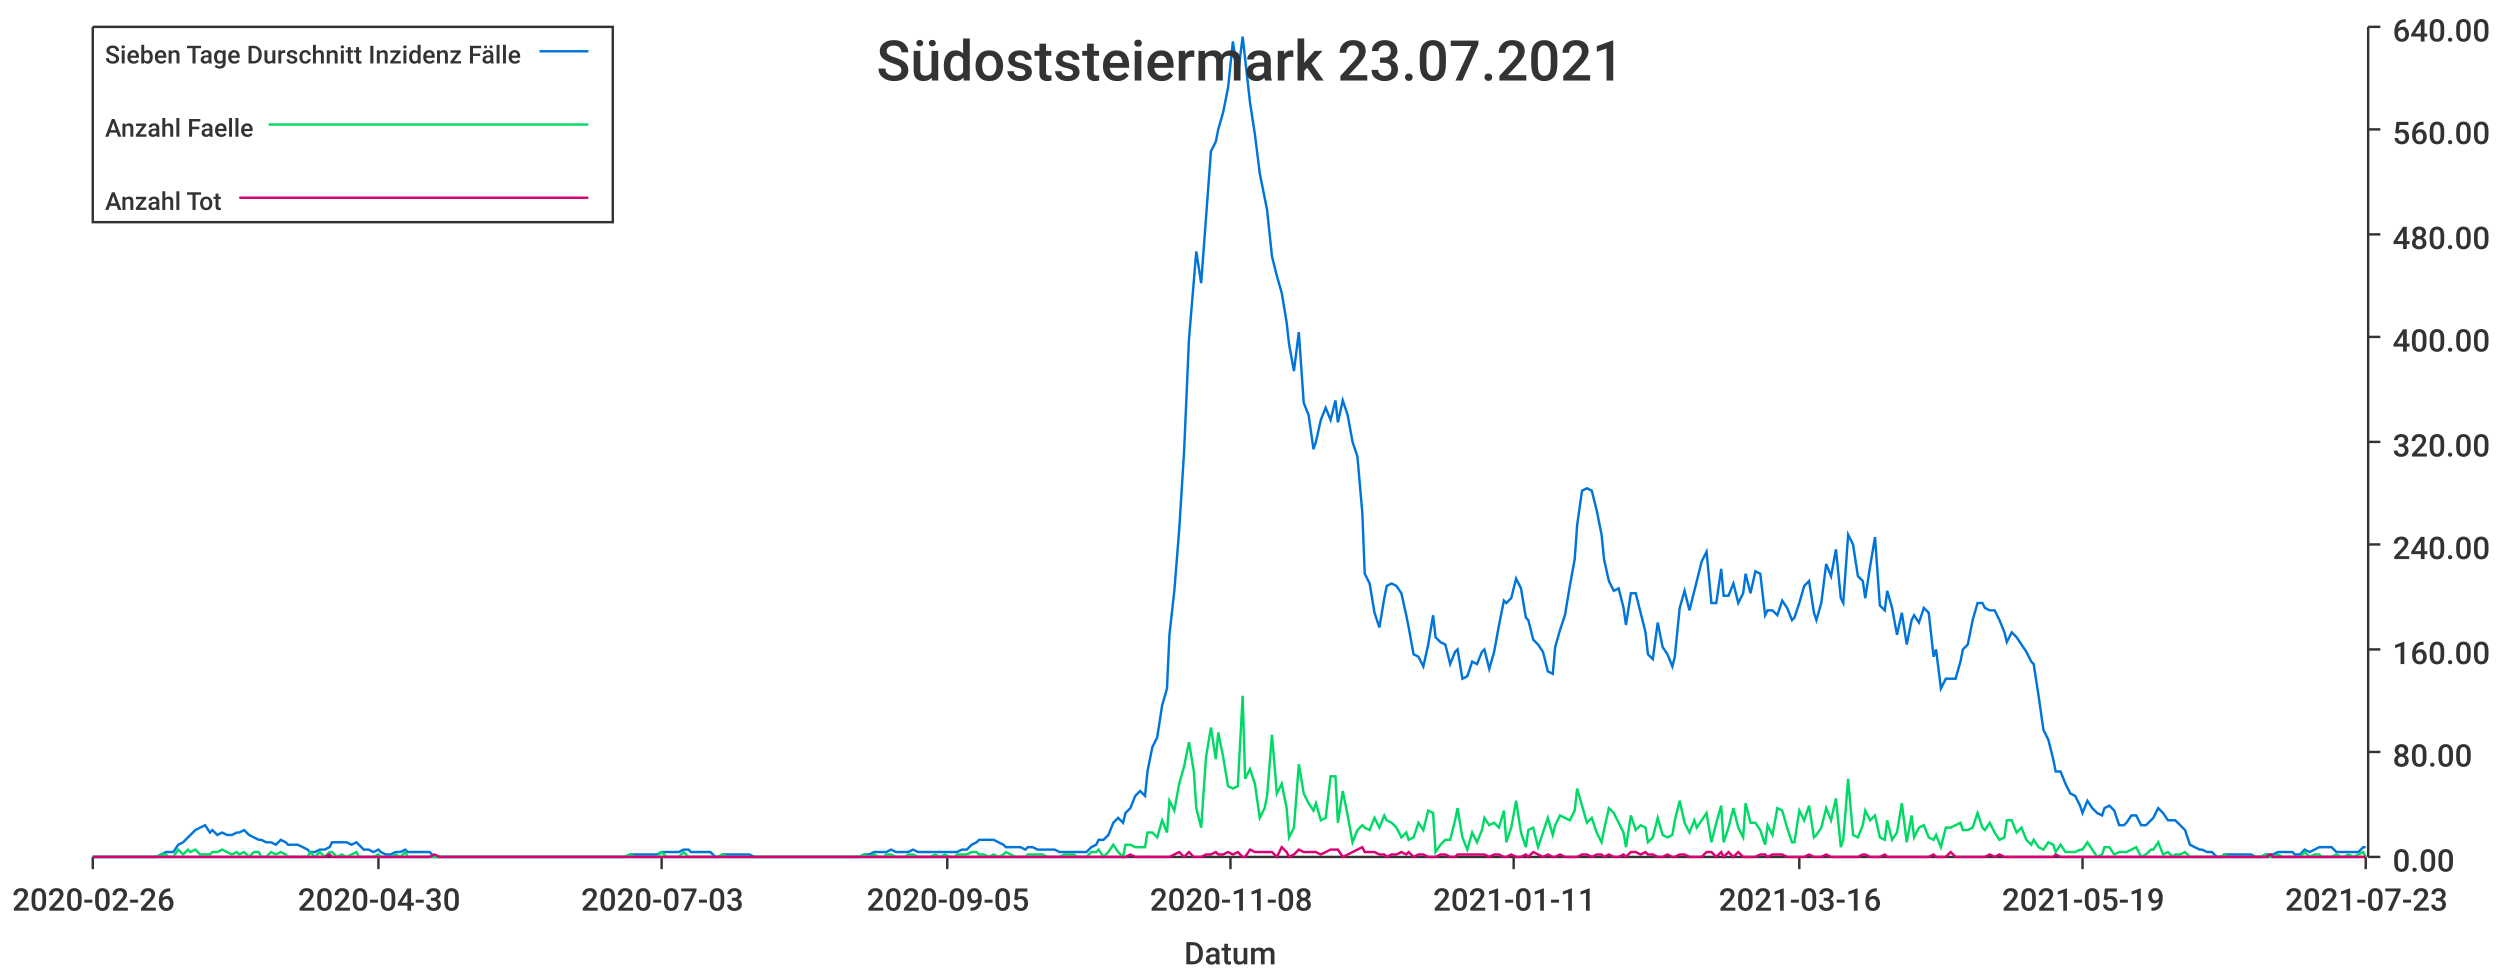
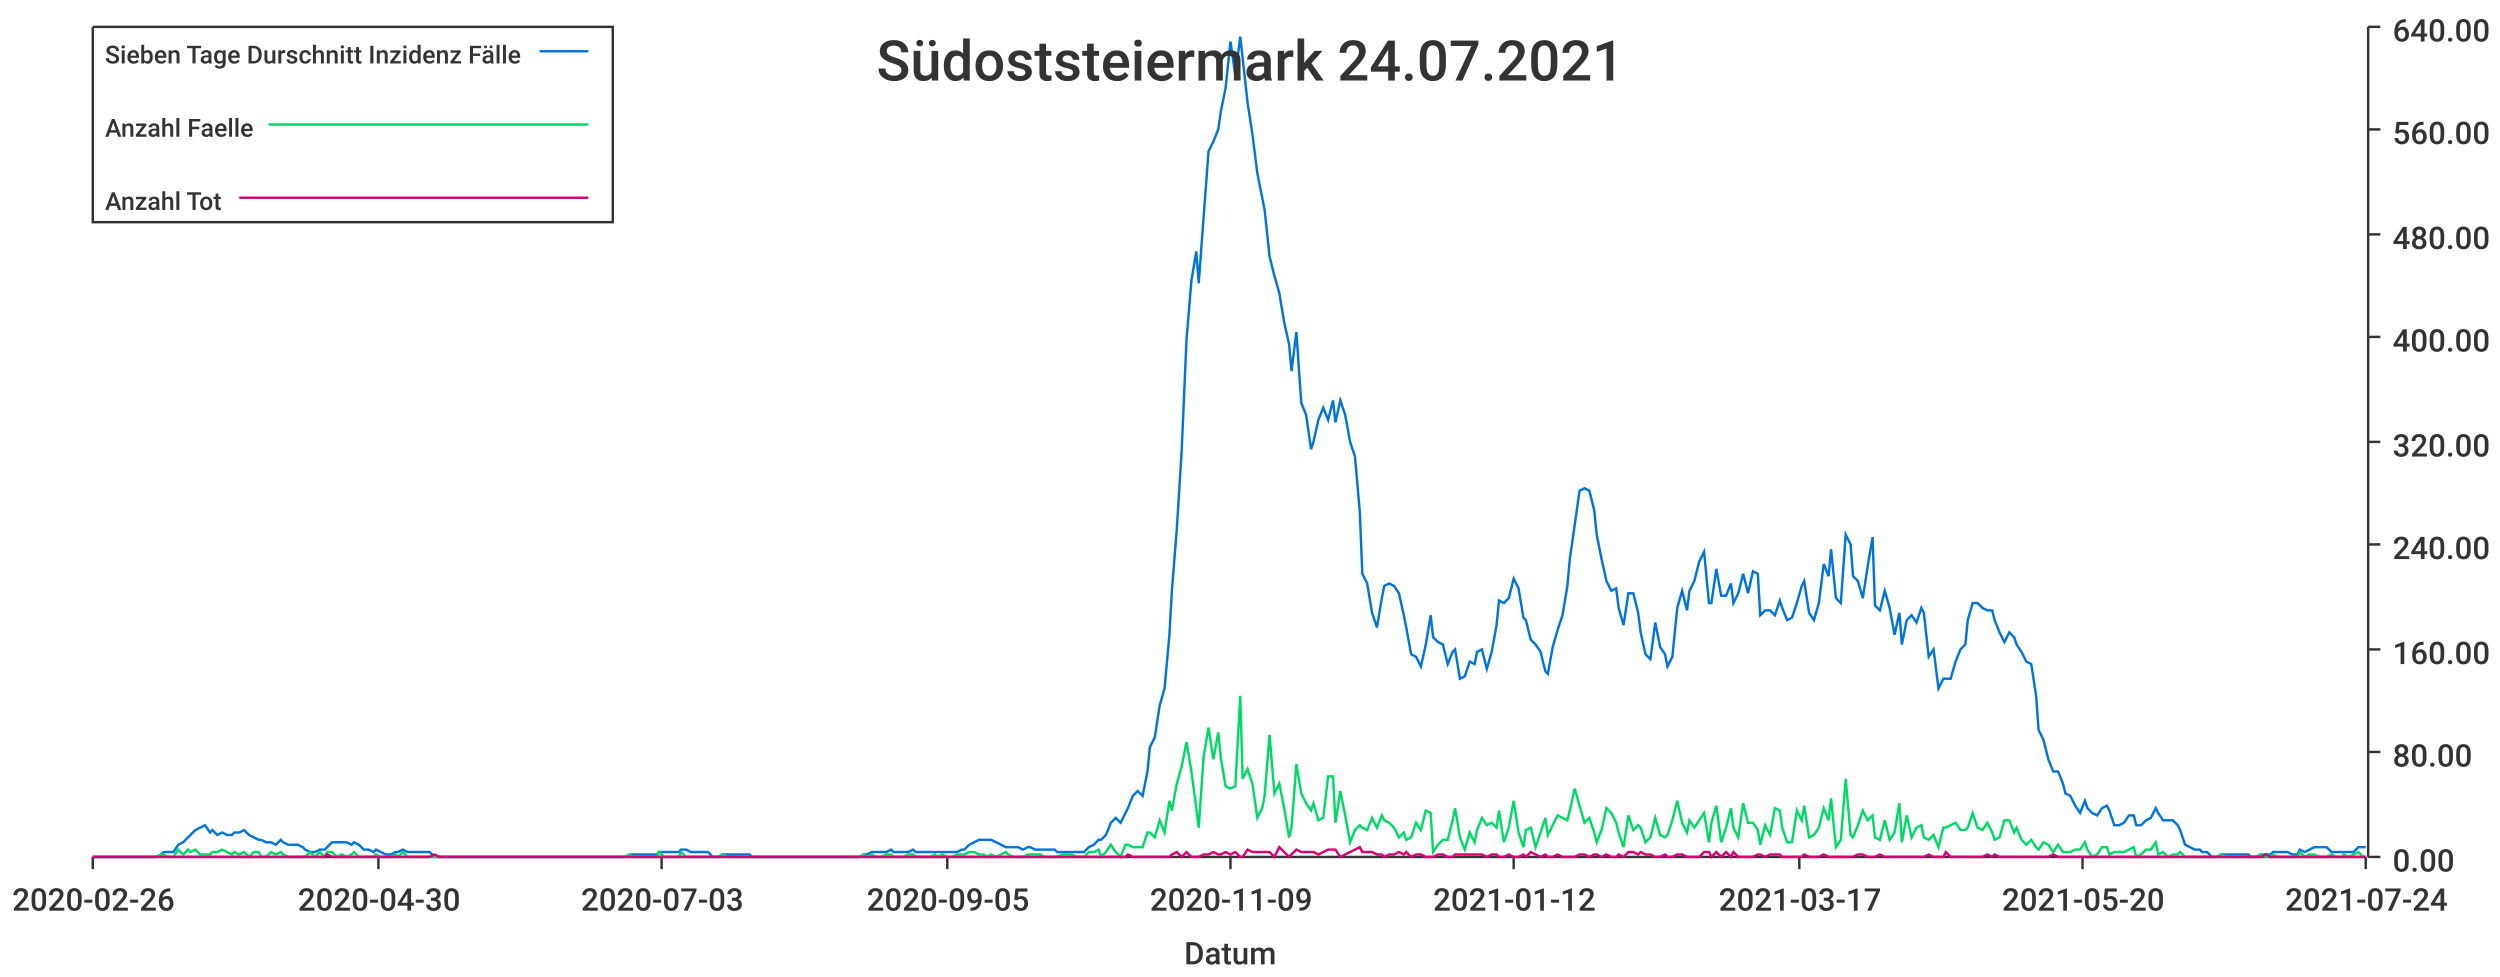
<svg xmlns="http://www.w3.org/2000/svg" width="1024" height="400">\n<path d="M 0 0 L 1024 0 L 1024 400 L 0 400 L 0 0" style="stroke-width:0;stroke:rgba(255,255,255,1.0);fill:rgba(255,255,255,1.0)" />
  <path d="M 38 11 L 969 11 L 969 351 L 38 351 L 38 11" style="stroke-width:0;stroke:rgba(255,255,255,1.0);fill:rgba(255,255,255,1.0)" />
  <path d="M 38 351 L 969 351" style="stroke-width:1;stroke:rgba(51,51,51,1.0);fill:none" />
  <path d="M 38 351 L 38 356" style="stroke-width:1;stroke:rgba(51,51,51,1.0);fill:none" />
  <text x="5" y="373" style="stroke-width:0;stroke:none;fill:rgba(51,51,51,1.0);font-size:12.8px;font-family:'Roboto Medium',sans-serif">2020-02-26</text>
  <path d="M 155 351 L 155 356" style="stroke-width:1;stroke:rgba(51,51,51,1.0);fill:none" />
  <text x="122" y="373" style="stroke-width:0;stroke:none;fill:rgba(51,51,51,1.0);font-size:12.8px;font-family:'Roboto Medium',sans-serif">2020-04-30</text>
  <path d="M 271 351 L 271 356" style="stroke-width:1;stroke:rgba(51,51,51,1.0);fill:none" />
  <text x="238" y="373" style="stroke-width:0;stroke:none;fill:rgba(51,51,51,1.0);font-size:12.8px;font-family:'Roboto Medium',sans-serif">2020-07-03</text>
  <path d="M 388 351 L 388 356" style="stroke-width:1;stroke:rgba(51,51,51,1.0);fill:none" />
  <text x="355" y="373" style="stroke-width:0;stroke:none;fill:rgba(51,51,51,1.0);font-size:12.8px;font-family:'Roboto Medium',sans-serif">2020-09-05</text>
  <path d="M 504 351 L 504 356" style="stroke-width:1;stroke:rgba(51,51,51,1.0);fill:none" />
-   <text x="471" y="373" style="stroke-width:0;stroke:none;fill:rgba(51,51,51,1.0);font-size:12.8px;font-family:'Roboto Medium',sans-serif">2020-11-08</text>
+   <text x="471" y="373" style="stroke-width:0;stroke:none;fill:rgba(51,51,51,1.0);font-size:12.8px;font-family:'Roboto Medium',sans-serif">2020-11-09</text>
  <path d="M 620 351 L 620 356" style="stroke-width:1;stroke:rgba(51,51,51,1.0);fill:none" />
-   <text x="587" y="373" style="stroke-width:0;stroke:none;fill:rgba(51,51,51,1.0);font-size:12.8px;font-family:'Roboto Medium',sans-serif">2021-01-11</text>
+   <text x="587" y="373" style="stroke-width:0;stroke:none;fill:rgba(51,51,51,1.0);font-size:12.8px;font-family:'Roboto Medium',sans-serif">2021-01-12</text>
  <path d="M 737 351 L 737 356" style="stroke-width:1;stroke:rgba(51,51,51,1.0);fill:none" />
-   <text x="704" y="373" style="stroke-width:0;stroke:none;fill:rgba(51,51,51,1.0);font-size:12.8px;font-family:'Roboto Medium',sans-serif">2021-03-16</text>
+   <text x="704" y="373" style="stroke-width:0;stroke:none;fill:rgba(51,51,51,1.0);font-size:12.8px;font-family:'Roboto Medium',sans-serif">2021-03-17</text>
  <path d="M 853 351 L 853 356" style="stroke-width:1;stroke:rgba(51,51,51,1.0);fill:none" />
-   <text x="820" y="373" style="stroke-width:0;stroke:none;fill:rgba(51,51,51,1.0);font-size:12.8px;font-family:'Roboto Medium',sans-serif">2021-05-19</text>
+   <text x="820" y="373" style="stroke-width:0;stroke:none;fill:rgba(51,51,51,1.0);font-size:12.8px;font-family:'Roboto Medium',sans-serif">2021-05-20</text>
  <path d="M 969 351 L 969 356" style="stroke-width:1;stroke:rgba(51,51,51,1.0);fill:none" />
-   <text x="936" y="373" style="stroke-width:0;stroke:none;fill:rgba(51,51,51,1.0);font-size:12.8px;font-family:'Roboto Medium',sans-serif">2021-07-23</text>
+   <text x="936" y="373" style="stroke-width:0;stroke:none;fill:rgba(51,51,51,1.0);font-size:12.8px;font-family:'Roboto Medium',sans-serif">2021-07-24</text>
  <text x="485" y="395" style="stroke-width:0;stroke:none;fill:rgba(51,51,51,1.0);font-size:12.8px;font-family:'Roboto Medium',sans-serif">Datum</text>
  <path d="M 970 351 L 970 11" style="stroke-width:1;stroke:rgba(51,51,51,1.0);fill:none" />
  <path d="M 970 351 L 975 351" style="stroke-width:1;stroke:rgba(51,51,51,1.0);fill:none" />
  <text x="980" y="357" style="stroke-width:0;stroke:none;fill:rgba(51,51,51,1.0);font-size:12.8px;font-family:'Roboto Medium',sans-serif">0.00</text>
  <path d="M 970 308 L 975 308" style="stroke-width:1;stroke:rgba(51,51,51,1.0);fill:none" />
  <text x="980" y="314" style="stroke-width:0;stroke:none;fill:rgba(51,51,51,1.0);font-size:12.8px;font-family:'Roboto Medium',sans-serif">80.00</text>
  <path d="M 970 266 L 975 266" style="stroke-width:1;stroke:rgba(51,51,51,1.0);fill:none" />
  <text x="980" y="272" style="stroke-width:0;stroke:none;fill:rgba(51,51,51,1.0);font-size:12.8px;font-family:'Roboto Medium',sans-serif">160.00</text>
  <path d="M 970 223 L 975 223" style="stroke-width:1;stroke:rgba(51,51,51,1.0);fill:none" />
  <text x="980" y="229" style="stroke-width:0;stroke:none;fill:rgba(51,51,51,1.0);font-size:12.8px;font-family:'Roboto Medium',sans-serif">240.00</text>
  <path d="M 970 181 L 975 181" style="stroke-width:1;stroke:rgba(51,51,51,1.0);fill:none" />
  <text x="980" y="187" style="stroke-width:0;stroke:none;fill:rgba(51,51,51,1.0);font-size:12.8px;font-family:'Roboto Medium',sans-serif">320.00</text>
  <path d="M 970 138 L 975 138" style="stroke-width:1;stroke:rgba(51,51,51,1.0);fill:none" />
  <text x="980" y="144" style="stroke-width:0;stroke:none;fill:rgba(51,51,51,1.0);font-size:12.8px;font-family:'Roboto Medium',sans-serif">400.00</text>
  <path d="M 970 96 L 975 96" style="stroke-width:1;stroke:rgba(51,51,51,1.0);fill:none" />
  <text x="980" y="102" style="stroke-width:0;stroke:none;fill:rgba(51,51,51,1.0);font-size:12.8px;font-family:'Roboto Medium',sans-serif">480.00</text>
  <path d="M 970 53 L 975 53" style="stroke-width:1;stroke:rgba(51,51,51,1.0);fill:none" />
  <text x="980" y="59" style="stroke-width:0;stroke:none;fill:rgba(51,51,51,1.0);font-size:12.8px;font-family:'Roboto Medium',sans-serif">560.00</text>
  <path d="M 970 11 L 975 11" style="stroke-width:1;stroke:rgba(51,51,51,1.0);fill:none" />
  <text x="980" y="17" style="stroke-width:0;stroke:none;fill:rgba(51,51,51,1.0);font-size:12.8px;font-family:'Roboto Medium',sans-serif">640.00</text>
-   <path d="M 38 351 L 40 351 L 42 351 L 44 351 L 46 351 L 48 351 L 49 351 L 51 351 L 53 351 L 55 351 L 57 351 L 58 351 L 60 351 L 62 351 L 64 351 L 66 350 L 68 349 L 69 349 L 71 349 L 73 346 L 75 345 L 77 343 L 78 342 L 80 340 L 82 339 L 84 338 L 86 341 L 87 340 L 89 342 L 91 341 L 93 342 L 95 342 L 97 341 L 98 341 L 100 340 L 102 342 L 104 343 L 106 344 L 107 344 L 109 345 L 111 345 L 113 346 L 115 344 L 117 345 L 118 346 L 120 346 L 122 346 L 124 347 L 126 348 L 127 349 L 129 349 L 131 348 L 133 348 L 135 347 L 136 345 L 138 345 L 140 345 L 142 345 L 144 346 L 146 345 L 147 346 L 149 348 L 151 348 L 153 349 L 155 348 L 156 349 L 158 350 L 160 350 L 162 349 L 164 349 L 166 348 L 167 349 L 169 349 L 171 349 L 173 349 L 175 349 L 176 349 L 178 351 L 180 351 L 182 351 L 184 351 L 185 351 L 187 351 L 189 351 L 191 351 L 193 351 L 195 351 L 196 351 L 198 351 L 200 351 L 202 351 L 204 351 L 205 351 L 207 351 L 209 351 L 211 351 L 213 351 L 215 351 L 216 351 L 218 351 L 220 351 L 222 351 L 224 351 L 225 351 L 227 351 L 229 351 L 231 351 L 233 351 L 234 351 L 236 351 L 238 351 L 240 351 L 242 351 L 244 351 L 245 351 L 247 351 L 249 351 L 251 351 L 253 351 L 254 351 L 256 351 L 258 350 L 260 350 L 262 350 L 264 350 L 265 350 L 267 350 L 269 350 L 271 349 L 273 349 L 274 349 L 276 349 L 278 349 L 280 348 L 282 348 L 283 349 L 285 349 L 287 349 L 289 349 L 291 349 L 293 351 L 294 351 L 296 350 L 298 350 L 300 350 L 302 350 L 303 350 L 305 350 L 307 350 L 309 351 L 311 351 L 313 351 L 314 351 L 316 351 L 318 351 L 320 351 L 322 351 L 323 351 L 325 351 L 327 351 L 329 351 L 331 351 L 332 351 L 334 351 L 336 351 L 338 351 L 340 351 L 342 351 L 343 351 L 345 351 L 347 351 L 349 351 L 351 351 L 352 351 L 354 350 L 356 350 L 358 349 L 360 349 L 362 349 L 363 349 L 365 348 L 367 349 L 369 349 L 371 349 L 372 349 L 374 348 L 376 349 L 378 349 L 380 349 L 381 349 L 383 349 L 385 349 L 387 349 L 389 349 L 391 349 L 392 349 L 394 348 L 396 348 L 398 346 L 400 345 L 401 344 L 403 344 L 405 344 L 407 344 L 409 345 L 411 346 L 412 347 L 414 347 L 416 347 L 418 347 L 420 348 L 421 347 L 423 347 L 425 348 L 427 348 L 429 348 L 430 348 L 432 348 L 434 349 L 436 349 L 438 349 L 440 349 L 441 349 L 443 349 L 445 349 L 447 347 L 449 346 L 450 344 L 452 344 L 454 342 L 456 337 L 458 335 L 460 337 L 461 333 L 463 331 L 465 326 L 467 324 L 469 326 L 470 316 L 472 306 L 474 302 L 476 289 L 478 282 L 479 260 L 481 242 L 483 217 L 485 185 L 487 139 L 489 115 L 490 103 L 492 116 L 494 89 L 496 62 L 498 58 L 499 53 L 501 46 L 503 36 L 505 17 L 507 31 L 509 15 L 510 24 L 512 42 L 514 55 L 516 71 L 518 81 L 519 86 L 521 105 L 523 113 L 525 120 L 527 132 L 528 141 L 530 152 L 532 136 L 534 165 L 536 170 L 538 184 L 539 181 L 541 172 L 543 167 L 545 172 L 547 164 L 548 173 L 550 164 L 552 170 L 554 181 L 556 187 L 558 210 L 559 235 L 561 239 L 563 251 L 565 257 L 567 245 L 568 240 L 570 239 L 572 240 L 574 243 L 576 252 L 577 257 L 579 268 L 581 269 L 583 273 L 585 264 L 587 252 L 588 261 L 590 263 L 592 264 L 594 272 L 596 267 L 597 266 L 599 278 L 601 277 L 603 271 L 605 272 L 607 267 L 608 266 L 610 274 L 612 267 L 614 256 L 616 246 L 617 247 L 619 245 L 621 237 L 623 241 L 625 253 L 626 254 L 628 262 L 630 264 L 632 267 L 634 275 L 636 276 L 637 265 L 639 258 L 641 252 L 643 240 L 645 229 L 646 215 L 648 201 L 650 200 L 652 201 L 654 209 L 656 219 L 657 229 L 659 238 L 661 242 L 663 241 L 665 249 L 666 256 L 668 243 L 670 243 L 672 251 L 674 259 L 675 268 L 677 270 L 679 255 L 681 265 L 683 268 L 685 273 L 686 269 L 688 249 L 690 242 L 692 250 L 694 242 L 695 238 L 697 230 L 699 226 L 701 247 L 703 247 L 705 233 L 706 244 L 708 244 L 710 239 L 712 247 L 714 243 L 715 235 L 717 243 L 719 234 L 721 235 L 723 252 L 724 250 L 726 250 L 728 252 L 730 246 L 732 249 L 734 254 L 735 253 L 737 247 L 739 240 L 741 238 L 743 251 L 744 254 L 746 247 L 748 231 L 750 236 L 752 225 L 754 245 L 755 247 L 757 219 L 759 223 L 761 236 L 763 238 L 764 245 L 766 232 L 768 220 L 770 248 L 772 250 L 773 242 L 775 249 L 777 260 L 779 251 L 781 264 L 783 254 L 784 252 L 786 255 L 788 249 L 790 251 L 792 269 L 793 266 L 795 282 L 797 278 L 799 278 L 801 278 L 803 271 L 804 266 L 806 264 L 808 254 L 810 247 L 812 247 L 813 249 L 815 250 L 817 250 L 819 254 L 821 259 L 822 263 L 824 259 L 826 261 L 828 264 L 830 267 L 832 271 L 833 272 L 835 285 L 837 299 L 839 303 L 841 311 L 842 316 L 844 316 L 846 321 L 848 325 L 850 326 L 852 330 L 853 333 L 855 328 L 857 331 L 859 333 L 861 334 L 862 331 L 864 330 L 866 332 L 868 338 L 870 338 L 871 337 L 873 334 L 875 334 L 877 338 L 879 338 L 881 336 L 882 335 L 884 331 L 886 333 L 888 336 L 890 336 L 891 336 L 893 338 L 895 340 L 897 346 L 899 347 L 901 348 L 902 348 L 904 349 L 906 349 L 908 351 L 910 351 L 911 350 L 913 350 L 915 350 L 917 350 L 919 350 L 920 350 L 922 350 L 924 351 L 926 351 L 928 350 L 930 350 L 931 350 L 933 349 L 935 349 L 937 349 L 939 349 L 940 350 L 942 350 L 944 348 L 946 349 L 948 348 L 950 347 L 951 347 L 953 347 L 955 347 L 957 349 L 959 349 L 960 349 L 962 349 L 964 349 L 966 349 L 968 347 L 969 347" style="stroke-width:1;stroke:rgba(0,116,217,1.0);fill:none" />
-   <path d="M 38 351 L 40 351 L 42 351 L 44 351 L 46 351 L 48 351 L 49 351 L 51 351 L 53 351 L 55 351 L 57 351 L 58 351 L 60 351 L 62 351 L 64 351 L 66 350 L 68 350 L 69 351 L 71 351 L 73 348 L 75 350 L 77 348 L 78 349 L 80 348 L 82 350 L 84 350 L 86 350 L 87 349 L 89 349 L 91 348 L 93 349 L 95 350 L 97 349 L 98 350 L 100 349 L 102 351 L 104 349 L 106 349 L 107 351 L 109 351 L 111 349 L 113 350 L 115 349 L 117 350 L 118 351 L 120 351 L 122 351 L 124 351 L 126 351 L 127 349 L 129 351 L 131 349 L 133 351 L 135 349 L 136 349 L 138 351 L 140 350 L 142 351 L 144 350 L 146 349 L 147 351 L 149 351 L 151 351 L 153 351 L 155 350 L 156 351 L 158 351 L 160 351 L 162 350 L 164 351 L 166 349 L 167 351 L 169 351 L 171 351 L 173 351 L 175 351 L 176 351 L 178 351 L 180 351 L 182 351 L 184 351 L 185 351 L 187 351 L 189 351 L 191 351 L 193 351 L 195 351 L 196 351 L 198 351 L 200 351 L 202 351 L 204 351 L 205 351 L 207 351 L 209 351 L 211 351 L 213 351 L 215 351 L 216 351 L 218 351 L 220 351 L 222 351 L 224 351 L 225 351 L 227 351 L 229 351 L 231 351 L 233 351 L 234 351 L 236 351 L 238 351 L 240 351 L 242 351 L 244 351 L 245 351 L 247 351 L 249 351 L 251 351 L 253 351 L 254 351 L 256 351 L 258 350 L 260 351 L 262 351 L 264 351 L 265 351 L 267 351 L 269 351 L 271 349 L 273 351 L 274 351 L 276 351 L 278 351 L 280 349 L 282 351 L 283 351 L 285 351 L 287 351 L 289 351 L 291 351 L 293 351 L 294 351 L 296 350 L 298 351 L 300 351 L 302 351 L 303 351 L 305 351 L 307 351 L 309 351 L 311 351 L 313 351 L 314 351 L 316 351 L 318 351 L 320 351 L 322 351 L 323 351 L 325 351 L 327 351 L 329 351 L 331 351 L 332 351 L 334 351 L 336 351 L 338 351 L 340 351 L 342 351 L 343 351 L 345 351 L 347 351 L 349 351 L 351 351 L 352 351 L 354 350 L 356 351 L 358 350 L 360 351 L 362 351 L 363 350 L 365 350 L 367 351 L 369 351 L 371 351 L 372 350 L 374 350 L 376 351 L 378 351 L 380 351 L 381 351 L 383 350 L 385 351 L 387 350 L 389 351 L 391 351 L 392 350 L 394 350 L 396 350 L 398 349 L 400 349 L 401 350 L 403 350 L 405 351 L 407 350 L 409 351 L 411 350 L 412 349 L 414 350 L 416 351 L 418 351 L 420 351 L 421 350 L 423 350 L 425 350 L 427 350 L 429 351 L 430 351 L 432 351 L 434 351 L 436 350 L 438 350 L 440 350 L 441 351 L 443 351 L 445 351 L 447 349 L 449 349 L 450 348 L 452 351 L 454 349 L 456 346 L 458 349 L 460 351 L 461 346 L 463 346 L 465 347 L 467 347 L 469 347 L 470 341 L 472 341 L 474 343 L 476 336 L 478 341 L 479 328 L 481 332 L 483 321 L 485 314 L 487 304 L 489 316 L 490 331 L 492 339 L 494 310 L 496 298 L 498 311 L 499 300 L 501 310 L 503 322 L 505 323 L 507 322 L 509 285 L 510 319 L 512 315 L 514 321 L 516 335 L 518 331 L 519 326 L 521 301 L 523 325 L 525 321 L 527 331 L 528 343 L 530 339 L 532 313 L 534 325 L 536 329 L 538 332 L 539 329 L 541 336 L 543 335 L 545 318 L 547 318 L 548 337 L 550 324 L 552 334 L 554 345 L 556 340 L 558 338 L 559 339 L 561 340 L 563 335 L 565 339 L 567 334 L 568 336 L 570 337 L 572 339 L 574 343 L 576 341 L 577 344 L 579 343 L 581 337 L 583 340 L 585 332 L 587 333 L 588 349 L 590 346 L 592 344 L 594 344 L 596 336 L 597 331 L 599 343 L 601 348 L 603 341 L 605 345 L 607 340 L 608 335 L 610 338 L 612 337 L 614 339 L 616 332 L 617 345 L 619 339 L 621 328 L 623 341 L 625 347 L 626 340 L 628 339 L 630 347 L 632 341 L 634 335 L 636 342 L 637 338 L 639 334 L 641 335 L 643 336 L 645 332 L 646 323 L 648 330 L 650 337 L 652 335 L 654 341 L 656 345 L 657 340 L 659 331 L 661 333 L 663 337 L 665 341 L 666 347 L 668 334 L 670 340 L 672 338 L 674 339 L 675 345 L 677 343 L 679 335 L 681 342 L 683 343 L 685 342 L 686 336 L 688 328 L 690 337 L 692 341 L 694 336 L 695 339 L 697 336 L 699 333 L 701 345 L 703 337 L 705 330 L 706 345 L 708 339 L 710 331 L 712 339 L 714 343 L 715 329 L 717 337 L 719 337 L 721 340 L 723 346 L 724 338 L 726 342 L 728 331 L 730 332 L 732 339 L 734 345 L 735 345 L 737 332 L 739 336 L 741 330 L 743 343 L 744 342 L 746 339 L 748 331 L 750 336 L 752 327 L 754 347 L 755 344 L 757 319 L 759 342 L 761 343 L 763 338 L 764 332 L 766 336 L 768 334 L 770 343 L 772 344 L 773 336 L 775 344 L 777 341 L 779 329 L 781 345 L 783 334 L 784 343 L 786 339 L 788 338 L 790 343 L 792 344 L 793 342 L 795 347 L 797 339 L 799 339 L 801 338 L 803 337 L 804 340 L 806 340 L 808 339 L 810 333 L 812 339 L 813 340 L 815 337 L 817 341 L 819 344 L 821 343 L 822 336 L 824 336 L 826 341 L 828 339 L 830 344 L 832 346 L 833 344 L 835 347 L 837 348 L 839 345 L 841 346 L 842 349 L 844 346 L 846 349 L 848 349 L 850 349 L 852 348 L 853 348 L 855 345 L 857 348 L 859 351 L 861 350 L 862 347 L 864 347 L 866 350 L 868 349 L 870 349 L 871 349 L 873 348 L 875 347 L 877 351 L 879 350 L 881 348 L 882 348 L 884 345 L 886 350 L 888 349 L 890 351 L 891 350 L 893 350 L 895 349 L 897 351 L 899 351 L 901 351 L 902 351 L 904 351 L 906 351 L 908 351 L 910 351 L 911 350 L 913 351 L 915 351 L 917 351 L 919 351 L 920 351 L 922 351 L 924 351 L 926 351 L 928 350 L 930 351 L 931 351 L 933 350 L 935 351 L 937 351 L 939 351 L 940 351 L 942 351 L 944 349 L 946 351 L 948 350 L 950 350 L 951 351 L 953 351 L 955 351 L 957 350 L 959 351 L 960 351 L 962 350 L 964 351 L 966 350 L 968 349 L 969 351" style="stroke-width:1;stroke:rgba(0,217,101,1.0);fill:none" />
-   <path d="M 38 351 L 40 351 L 42 351 L 44 351 L 46 351 L 48 351 L 49 351 L 51 351 L 53 351 L 55 351 L 57 351 L 58 351 L 60 351 L 62 351 L 64 351 L 66 351 L 68 351 L 69 351 L 71 351 L 73 351 L 75 351 L 77 351 L 78 351 L 80 351 L 82 351 L 84 351 L 86 351 L 87 351 L 89 351 L 91 351 L 93 351 L 95 351 L 97 351 L 98 351 L 100 351 L 102 351 L 104 351 L 106 351 L 107 351 L 109 351 L 111 351 L 113 351 L 115 351 L 117 351 L 118 351 L 120 351 L 122 351 L 124 351 L 126 351 L 127 351 L 129 351 L 131 351 L 133 351 L 135 350 L 136 351 L 138 351 L 140 351 L 142 351 L 144 351 L 146 351 L 147 351 L 149 351 L 151 351 L 153 351 L 155 351 L 156 351 L 158 351 L 160 351 L 162 351 L 164 351 L 166 351 L 167 351 L 169 351 L 171 351 L 173 351 L 175 351 L 176 351 L 178 350 L 180 351 L 182 351 L 184 351 L 185 351 L 187 351 L 189 351 L 191 351 L 193 351 L 195 351 L 196 351 L 198 351 L 200 351 L 202 351 L 204 351 L 205 351 L 207 351 L 209 351 L 211 351 L 213 351 L 215 351 L 216 351 L 218 351 L 220 351 L 222 351 L 224 351 L 225 351 L 227 351 L 229 351 L 231 351 L 233 351 L 234 351 L 236 351 L 238 351 L 240 351 L 242 351 L 244 351 L 245 351 L 247 351 L 249 351 L 251 351 L 253 351 L 254 351 L 256 351 L 258 351 L 260 351 L 262 351 L 264 351 L 265 351 L 267 351 L 269 351 L 271 351 L 273 351 L 274 351 L 276 351 L 278 351 L 280 351 L 282 351 L 283 351 L 285 351 L 287 351 L 289 351 L 291 351 L 293 351 L 294 351 L 296 351 L 298 351 L 300 351 L 302 351 L 303 351 L 305 351 L 307 351 L 309 351 L 311 351 L 313 351 L 314 351 L 316 351 L 318 351 L 320 351 L 322 351 L 323 351 L 325 351 L 327 351 L 329 351 L 331 351 L 332 351 L 334 351 L 336 351 L 338 351 L 340 351 L 342 351 L 343 351 L 345 351 L 347 351 L 349 351 L 351 351 L 352 351 L 354 351 L 356 351 L 358 351 L 360 351 L 362 351 L 363 351 L 365 351 L 367 351 L 369 351 L 371 351 L 372 351 L 374 351 L 376 351 L 378 351 L 380 351 L 381 351 L 383 351 L 385 351 L 387 351 L 389 351 L 391 351 L 392 351 L 394 351 L 396 351 L 398 351 L 400 351 L 401 351 L 403 351 L 405 351 L 407 351 L 409 351 L 411 351 L 412 351 L 414 351 L 416 351 L 418 351 L 420 351 L 421 351 L 423 351 L 425 351 L 427 351 L 429 351 L 430 351 L 432 351 L 434 351 L 436 351 L 438 351 L 440 351 L 441 351 L 443 351 L 445 351 L 447 351 L 449 351 L 450 351 L 452 351 L 454 351 L 456 351 L 458 351 L 460 351 L 461 351 L 463 350 L 465 351 L 467 351 L 469 351 L 470 351 L 472 351 L 474 351 L 476 351 L 478 351 L 479 351 L 481 350 L 483 349 L 485 351 L 487 349 L 489 351 L 490 351 L 492 351 L 494 350 L 496 350 L 498 349 L 499 350 L 501 350 L 503 349 L 505 350 L 507 349 L 509 351 L 510 351 L 512 348 L 514 349 L 516 349 L 518 349 L 519 349 L 521 349 L 523 351 L 525 347 L 527 349 L 528 351 L 530 350 L 532 348 L 534 349 L 536 349 L 538 349 L 539 349 L 541 350 L 543 349 L 545 348 L 547 348 L 548 348 L 550 351 L 552 350 L 554 349 L 556 348 L 558 347 L 559 349 L 561 349 L 563 349 L 565 350 L 567 350 L 568 351 L 570 350 L 572 350 L 574 349 L 576 350 L 577 349 L 579 351 L 581 350 L 583 350 L 585 351 L 587 351 L 588 351 L 590 350 L 592 350 L 594 351 L 596 351 L 597 350 L 599 350 L 601 350 L 603 350 L 605 350 L 607 350 L 608 350 L 610 351 L 612 350 L 614 350 L 616 351 L 617 351 L 619 350 L 621 351 L 623 351 L 625 350 L 626 351 L 628 349 L 630 350 L 632 351 L 634 350 L 636 351 L 637 351 L 639 350 L 641 351 L 643 351 L 645 351 L 646 351 L 648 350 L 650 350 L 652 351 L 654 350 L 656 350 L 657 351 L 659 350 L 661 351 L 663 351 L 665 350 L 666 351 L 668 349 L 670 349 L 672 350 L 674 349 L 675 350 L 677 350 L 679 351 L 681 351 L 683 350 L 685 351 L 686 351 L 688 350 L 690 350 L 692 351 L 694 351 L 695 351 L 697 351 L 699 349 L 701 349 L 703 351 L 705 349 L 706 351 L 708 349 L 710 351 L 712 349 L 714 351 L 715 351 L 717 351 L 719 351 L 721 350 L 723 350 L 724 351 L 726 350 L 728 350 L 730 350 L 732 351 L 734 351 L 735 351 L 737 351 L 739 351 L 741 350 L 743 351 L 744 351 L 746 351 L 748 350 L 750 351 L 752 351 L 754 351 L 755 351 L 757 351 L 759 351 L 761 351 L 763 350 L 764 350 L 766 351 L 768 351 L 770 351 L 772 350 L 773 351 L 775 351 L 777 351 L 779 351 L 781 351 L 783 351 L 784 351 L 786 351 L 788 351 L 790 351 L 792 350 L 793 351 L 795 351 L 797 351 L 799 349 L 801 351 L 803 351 L 804 351 L 806 351 L 808 351 L 810 351 L 812 351 L 813 351 L 815 350 L 817 351 L 819 350 L 821 351 L 822 351 L 824 351 L 826 351 L 828 351 L 830 351 L 832 351 L 833 351 L 835 351 L 837 351 L 839 351 L 841 351 L 842 350 L 844 351 L 846 351 L 848 351 L 850 351 L 852 351 L 853 351 L 855 351 L 857 351 L 859 351 L 861 351 L 862 351 L 864 351 L 866 351 L 868 351 L 870 351 L 871 351 L 873 351 L 875 351 L 877 351 L 879 351 L 881 351 L 882 351 L 884 351 L 886 351 L 888 351 L 890 351 L 891 351 L 893 351 L 895 351 L 897 351 L 899 351 L 901 351 L 902 351 L 904 351 L 906 351 L 908 351 L 910 351 L 911 351 L 913 351 L 915 351 L 917 351 L 919 351 L 920 351 L 922 351 L 924 351 L 926 351 L 928 351 L 930 350 L 931 351 L 933 351 L 935 351 L 937 351 L 939 351 L 940 351 L 942 351 L 944 351 L 946 351 L 948 351 L 950 351 L 951 351 L 953 351 L 955 351 L 957 351 L 959 351 L 960 351 L 962 351 L 964 351 L 966 351 L 968 351 L 969 351" style="stroke-width:1;stroke:rgba(217,0,116,1.0);fill:none" />
-   <text x="359" y="33" style="stroke-width:0;stroke:none;fill:rgba(51,51,51,1.0);font-size:23.0px;font-family:'Roboto Medium',sans-serif">Südoststeiermark 23.07.2021</text>
+   <path d="M 38 351 L 40 351 L 42 351 L 44 351 L 46 351 L 48 351 L 49 351 L 51 351 L 53 351 L 55 351 L 57 351 L 58 351 L 60 351 L 62 351 L 64 351 L 66 350 L 67 349 L 69 349 L 71 349 L 73 346 L 75 345 L 77 343 L 78 342 L 80 340 L 82 339 L 84 338 L 86 341 L 87 340 L 89 342 L 91 341 L 93 342 L 95 342 L 96 341 L 98 341 L 100 340 L 102 342 L 104 343 L 106 344 L 107 344 L 109 345 L 111 345 L 113 346 L 115 344 L 116 345 L 118 346 L 120 346 L 122 346 L 124 347 L 125 348 L 127 349 L 129 349 L 131 348 L 133 348 L 134 347 L 136 345 L 138 345 L 140 345 L 142 345 L 144 346 L 145 345 L 147 346 L 149 348 L 151 348 L 153 349 L 154 348 L 156 349 L 158 350 L 160 350 L 162 349 L 163 349 L 165 348 L 167 349 L 169 349 L 171 349 L 173 349 L 174 349 L 176 349 L 178 351 L 180 351 L 182 351 L 183 351 L 185 351 L 187 351 L 189 351 L 191 351 L 192 351 L 194 351 L 196 351 L 198 351 L 200 351 L 202 351 L 203 351 L 205 351 L 207 351 L 209 351 L 211 351 L 212 351 L 214 351 L 216 351 L 218 351 L 220 351 L 221 351 L 223 351 L 225 351 L 227 351 L 229 351 L 230 351 L 232 351 L 234 351 L 236 351 L 238 351 L 240 351 L 241 351 L 243 351 L 245 351 L 247 351 L 249 351 L 250 351 L 252 351 L 254 351 L 256 351 L 258 350 L 259 350 L 261 350 L 263 350 L 265 350 L 267 350 L 269 350 L 270 349 L 272 349 L 274 349 L 276 349 L 278 349 L 279 348 L 281 348 L 283 349 L 285 349 L 287 349 L 288 349 L 290 349 L 292 351 L 294 351 L 296 350 L 298 350 L 299 350 L 301 350 L 303 350 L 305 350 L 307 350 L 308 351 L 310 351 L 312 351 L 314 351 L 316 351 L 317 351 L 319 351 L 321 351 L 323 351 L 325 351 L 326 351 L 328 351 L 330 351 L 332 351 L 334 351 L 336 351 L 337 351 L 339 351 L 341 351 L 343 351 L 345 351 L 346 351 L 348 351 L 350 351 L 352 351 L 354 350 L 355 350 L 357 349 L 359 349 L 361 349 L 363 349 L 365 348 L 366 349 L 368 349 L 370 349 L 372 349 L 374 348 L 375 349 L 377 349 L 379 349 L 381 349 L 383 349 L 384 349 L 386 349 L 388 349 L 390 349 L 392 349 L 394 348 L 395 348 L 397 346 L 399 345 L 401 344 L 403 344 L 404 344 L 406 344 L 408 345 L 410 346 L 412 347 L 413 347 L 415 347 L 417 347 L 419 348 L 421 347 L 422 347 L 424 348 L 426 348 L 428 348 L 430 348 L 432 348 L 433 349 L 435 349 L 437 349 L 439 349 L 441 349 L 442 349 L 444 349 L 446 347 L 448 346 L 450 344 L 451 344 L 453 342 L 455 337 L 457 335 L 459 337 L 461 333 L 462 331 L 464 326 L 466 324 L 468 326 L 470 316 L 471 306 L 473 302 L 475 289 L 477 282 L 479 260 L 480 242 L 482 217 L 484 185 L 486 139 L 488 115 L 490 103 L 491 116 L 493 89 L 495 62 L 497 58 L 499 53 L 500 46 L 502 36 L 504 17 L 506 31 L 508 15 L 509 24 L 511 42 L 513 55 L 515 71 L 517 81 L 518 86 L 520 105 L 522 113 L 524 120 L 526 132 L 528 141 L 529 152 L 531 136 L 533 165 L 535 170 L 537 184 L 538 181 L 540 172 L 542 167 L 544 172 L 546 164 L 547 173 L 549 164 L 551 170 L 553 181 L 555 187 L 557 210 L 558 235 L 560 239 L 562 251 L 564 257 L 566 245 L 567 240 L 569 239 L 571 240 L 573 243 L 575 252 L 576 257 L 578 268 L 580 269 L 582 273 L 584 264 L 586 252 L 587 261 L 589 263 L 591 264 L 593 272 L 595 267 L 596 266 L 598 278 L 600 277 L 602 271 L 604 272 L 605 267 L 607 266 L 609 274 L 611 267 L 613 256 L 614 246 L 616 247 L 618 245 L 620 237 L 622 241 L 624 253 L 625 254 L 627 262 L 629 264 L 631 267 L 633 275 L 634 276 L 636 265 L 638 258 L 640 252 L 642 240 L 643 229 L 645 215 L 647 201 L 649 200 L 651 201 L 653 209 L 654 219 L 656 229 L 658 238 L 660 242 L 662 241 L 663 249 L 665 256 L 667 243 L 669 243 L 671 251 L 672 259 L 674 268 L 676 270 L 678 255 L 680 265 L 682 268 L 683 273 L 685 269 L 687 249 L 689 242 L 691 250 L 692 242 L 694 238 L 696 230 L 698 226 L 700 247 L 701 247 L 703 233 L 705 244 L 707 244 L 709 239 L 710 247 L 712 243 L 714 235 L 716 243 L 718 234 L 720 235 L 721 252 L 723 250 L 725 250 L 727 252 L 729 246 L 730 249 L 732 254 L 734 253 L 736 247 L 738 240 L 739 238 L 741 251 L 743 254 L 745 247 L 747 231 L 749 236 L 750 225 L 752 245 L 754 247 L 756 219 L 758 223 L 759 236 L 761 238 L 763 245 L 765 232 L 767 220 L 768 248 L 770 250 L 772 242 L 774 249 L 776 260 L 778 251 L 779 264 L 781 254 L 783 252 L 785 255 L 787 249 L 788 251 L 790 269 L 792 266 L 794 282 L 796 278 L 797 278 L 799 278 L 801 271 L 803 266 L 805 264 L 806 254 L 808 247 L 810 247 L 812 249 L 814 250 L 816 250 L 817 254 L 819 259 L 821 263 L 823 259 L 825 261 L 826 264 L 828 267 L 830 271 L 832 272 L 834 285 L 835 299 L 837 303 L 839 311 L 841 316 L 843 316 L 845 321 L 846 325 L 848 326 L 850 330 L 852 333 L 854 328 L 855 331 L 857 333 L 859 334 L 861 331 L 863 330 L 864 332 L 866 338 L 868 338 L 870 337 L 872 334 L 874 334 L 875 338 L 877 338 L 879 336 L 881 335 L 883 331 L 884 333 L 886 336 L 888 336 L 890 336 L 892 338 L 893 340 L 895 346 L 897 347 L 899 348 L 901 348 L 902 349 L 904 349 L 906 351 L 908 351 L 910 350 L 912 350 L 913 350 L 915 350 L 917 350 L 919 350 L 921 350 L 922 351 L 924 351 L 926 350 L 928 350 L 930 350 L 931 349 L 933 349 L 935 349 L 937 349 L 939 350 L 941 350 L 942 348 L 944 349 L 946 348 L 948 347 L 950 347 L 951 347 L 953 347 L 955 349 L 957 349 L 959 349 L 960 349 L 962 349 L 964 349 L 966 347 L 968 347 L 969 347" style="stroke-width:1;stroke:rgba(0,116,217,1.0);fill:none" />
+   <path d="M 38 351 L 40 351 L 42 351 L 44 351 L 46 351 L 48 351 L 49 351 L 51 351 L 53 351 L 55 351 L 57 351 L 58 351 L 60 351 L 62 351 L 64 351 L 66 350 L 67 350 L 69 351 L 71 351 L 73 348 L 75 350 L 77 348 L 78 349 L 80 348 L 82 350 L 84 350 L 86 350 L 87 349 L 89 349 L 91 348 L 93 349 L 95 350 L 96 349 L 98 350 L 100 349 L 102 351 L 104 349 L 106 349 L 107 351 L 109 351 L 111 349 L 113 350 L 115 349 L 116 350 L 118 351 L 120 351 L 122 351 L 124 351 L 125 351 L 127 349 L 129 351 L 131 349 L 133 351 L 134 349 L 136 349 L 138 351 L 140 350 L 142 351 L 144 350 L 145 349 L 147 351 L 149 351 L 151 351 L 153 351 L 154 350 L 156 351 L 158 351 L 160 351 L 162 350 L 163 351 L 165 349 L 167 351 L 169 351 L 171 351 L 173 351 L 174 351 L 176 351 L 178 351 L 180 351 L 182 351 L 183 351 L 185 351 L 187 351 L 189 351 L 191 351 L 192 351 L 194 351 L 196 351 L 198 351 L 200 351 L 202 351 L 203 351 L 205 351 L 207 351 L 209 351 L 211 351 L 212 351 L 214 351 L 216 351 L 218 351 L 220 351 L 221 351 L 223 351 L 225 351 L 227 351 L 229 351 L 230 351 L 232 351 L 234 351 L 236 351 L 238 351 L 240 351 L 241 351 L 243 351 L 245 351 L 247 351 L 249 351 L 250 351 L 252 351 L 254 351 L 256 351 L 258 350 L 259 351 L 261 351 L 263 351 L 265 351 L 267 351 L 269 351 L 270 349 L 272 351 L 274 351 L 276 351 L 278 351 L 279 349 L 281 351 L 283 351 L 285 351 L 287 351 L 288 351 L 290 351 L 292 351 L 294 351 L 296 350 L 298 351 L 299 351 L 301 351 L 303 351 L 305 351 L 307 351 L 308 351 L 310 351 L 312 351 L 314 351 L 316 351 L 317 351 L 319 351 L 321 351 L 323 351 L 325 351 L 326 351 L 328 351 L 330 351 L 332 351 L 334 351 L 336 351 L 337 351 L 339 351 L 341 351 L 343 351 L 345 351 L 346 351 L 348 351 L 350 351 L 352 351 L 354 350 L 355 351 L 357 350 L 359 351 L 361 351 L 363 350 L 365 350 L 366 351 L 368 351 L 370 351 L 372 350 L 374 350 L 375 351 L 377 351 L 379 351 L 381 351 L 383 350 L 384 351 L 386 350 L 388 351 L 390 351 L 392 350 L 394 350 L 395 350 L 397 349 L 399 349 L 401 350 L 403 350 L 404 351 L 406 350 L 408 351 L 410 350 L 412 349 L 413 350 L 415 351 L 417 351 L 419 351 L 421 350 L 422 350 L 424 350 L 426 350 L 428 351 L 430 351 L 432 351 L 433 351 L 435 350 L 437 350 L 439 350 L 441 351 L 442 351 L 444 351 L 446 349 L 448 349 L 450 348 L 451 351 L 453 349 L 455 346 L 457 349 L 459 351 L 461 346 L 462 346 L 464 347 L 466 347 L 468 347 L 470 341 L 471 341 L 473 343 L 475 336 L 477 341 L 479 328 L 480 332 L 482 321 L 484 314 L 486 304 L 488 316 L 490 331 L 491 339 L 493 310 L 495 298 L 497 311 L 499 300 L 500 310 L 502 322 L 504 323 L 506 322 L 508 285 L 509 319 L 511 315 L 513 321 L 515 335 L 517 331 L 518 326 L 520 301 L 522 325 L 524 321 L 526 331 L 528 343 L 529 339 L 531 313 L 533 325 L 535 329 L 537 332 L 538 329 L 540 336 L 542 335 L 544 318 L 546 318 L 547 337 L 549 324 L 551 334 L 553 345 L 555 340 L 557 338 L 558 339 L 560 340 L 562 335 L 564 339 L 566 334 L 567 336 L 569 337 L 571 339 L 573 343 L 575 341 L 576 344 L 578 343 L 580 337 L 582 340 L 584 332 L 586 333 L 587 349 L 589 346 L 591 344 L 593 344 L 595 336 L 596 331 L 598 343 L 600 348 L 602 341 L 604 345 L 605 340 L 607 335 L 609 338 L 611 337 L 613 339 L 614 332 L 616 345 L 618 339 L 620 328 L 622 341 L 624 347 L 625 340 L 627 339 L 629 347 L 631 341 L 633 335 L 634 342 L 636 338 L 638 334 L 640 335 L 642 336 L 643 332 L 645 323 L 647 330 L 649 337 L 651 335 L 653 341 L 654 345 L 656 340 L 658 331 L 660 333 L 662 337 L 663 341 L 665 347 L 667 334 L 669 340 L 671 338 L 672 339 L 674 345 L 676 343 L 678 335 L 680 342 L 682 343 L 683 342 L 685 336 L 687 328 L 689 337 L 691 341 L 692 336 L 694 339 L 696 336 L 698 333 L 700 345 L 701 337 L 703 330 L 705 345 L 707 339 L 709 331 L 710 339 L 712 343 L 714 329 L 716 337 L 718 337 L 720 340 L 721 346 L 723 338 L 725 342 L 727 331 L 729 332 L 730 339 L 732 345 L 734 345 L 736 332 L 738 336 L 739 330 L 741 343 L 743 342 L 745 339 L 747 331 L 749 336 L 750 327 L 752 347 L 754 344 L 756 319 L 758 342 L 759 343 L 761 338 L 763 332 L 765 336 L 767 334 L 768 343 L 770 344 L 772 336 L 774 344 L 776 341 L 778 329 L 779 345 L 781 334 L 783 343 L 785 339 L 787 338 L 788 343 L 790 344 L 792 342 L 794 347 L 796 339 L 797 339 L 799 338 L 801 337 L 803 340 L 805 340 L 806 339 L 808 333 L 810 339 L 812 340 L 814 337 L 816 341 L 817 344 L 819 343 L 821 336 L 823 336 L 825 341 L 826 339 L 828 344 L 830 346 L 832 344 L 834 347 L 835 348 L 837 345 L 839 346 L 841 349 L 843 346 L 845 349 L 846 349 L 848 349 L 850 348 L 852 348 L 854 345 L 855 348 L 857 351 L 859 350 L 861 347 L 863 347 L 864 350 L 866 349 L 868 349 L 870 349 L 872 348 L 874 347 L 875 351 L 877 350 L 879 348 L 881 348 L 883 345 L 884 350 L 886 349 L 888 351 L 890 350 L 892 350 L 893 349 L 895 351 L 897 351 L 899 351 L 901 351 L 902 351 L 904 351 L 906 351 L 908 351 L 910 350 L 912 351 L 913 351 L 915 351 L 917 351 L 919 351 L 921 351 L 922 351 L 924 351 L 926 350 L 928 351 L 930 351 L 931 350 L 933 351 L 935 351 L 937 351 L 939 351 L 941 351 L 942 349 L 944 351 L 946 350 L 948 350 L 950 351 L 951 351 L 953 351 L 955 350 L 957 351 L 959 351 L 960 350 L 962 351 L 964 350 L 966 349 L 968 351 L 969 351" style="stroke-width:1;stroke:rgba(0,217,101,1.0);fill:none" />
+   <path d="M 38 351 L 40 351 L 42 351 L 44 351 L 46 351 L 48 351 L 49 351 L 51 351 L 53 351 L 55 351 L 57 351 L 58 351 L 60 351 L 62 351 L 64 351 L 66 351 L 67 351 L 69 351 L 71 351 L 73 351 L 75 351 L 77 351 L 78 351 L 80 351 L 82 351 L 84 351 L 86 351 L 87 351 L 89 351 L 91 351 L 93 351 L 95 351 L 96 351 L 98 351 L 100 351 L 102 351 L 104 351 L 106 351 L 107 351 L 109 351 L 111 351 L 113 351 L 115 351 L 116 351 L 118 351 L 120 351 L 122 351 L 124 351 L 125 351 L 127 351 L 129 351 L 131 351 L 133 351 L 134 350 L 136 351 L 138 351 L 140 351 L 142 351 L 144 351 L 145 351 L 147 351 L 149 351 L 151 351 L 153 351 L 154 351 L 156 351 L 158 351 L 160 351 L 162 351 L 163 351 L 165 351 L 167 351 L 169 351 L 171 351 L 173 351 L 174 351 L 176 351 L 178 350 L 180 351 L 182 351 L 183 351 L 185 351 L 187 351 L 189 351 L 191 351 L 192 351 L 194 351 L 196 351 L 198 351 L 200 351 L 202 351 L 203 351 L 205 351 L 207 351 L 209 351 L 211 351 L 212 351 L 214 351 L 216 351 L 218 351 L 220 351 L 221 351 L 223 351 L 225 351 L 227 351 L 229 351 L 230 351 L 232 351 L 234 351 L 236 351 L 238 351 L 240 351 L 241 351 L 243 351 L 245 351 L 247 351 L 249 351 L 250 351 L 252 351 L 254 351 L 256 351 L 258 351 L 259 351 L 261 351 L 263 351 L 265 351 L 267 351 L 269 351 L 270 351 L 272 351 L 274 351 L 276 351 L 278 351 L 279 351 L 281 351 L 283 351 L 285 351 L 287 351 L 288 351 L 290 351 L 292 351 L 294 351 L 296 351 L 298 351 L 299 351 L 301 351 L 303 351 L 305 351 L 307 351 L 308 351 L 310 351 L 312 351 L 314 351 L 316 351 L 317 351 L 319 351 L 321 351 L 323 351 L 325 351 L 326 351 L 328 351 L 330 351 L 332 351 L 334 351 L 336 351 L 337 351 L 339 351 L 341 351 L 343 351 L 345 351 L 346 351 L 348 351 L 350 351 L 352 351 L 354 351 L 355 351 L 357 351 L 359 351 L 361 351 L 363 351 L 365 351 L 366 351 L 368 351 L 370 351 L 372 351 L 374 351 L 375 351 L 377 351 L 379 351 L 381 351 L 383 351 L 384 351 L 386 351 L 388 351 L 390 351 L 392 351 L 394 351 L 395 351 L 397 351 L 399 351 L 401 351 L 403 351 L 404 351 L 406 351 L 408 351 L 410 351 L 412 351 L 413 351 L 415 351 L 417 351 L 419 351 L 421 351 L 422 351 L 424 351 L 426 351 L 428 351 L 430 351 L 432 351 L 433 351 L 435 351 L 437 351 L 439 351 L 441 351 L 442 351 L 444 351 L 446 351 L 448 351 L 450 351 L 451 351 L 453 351 L 455 351 L 457 351 L 459 351 L 461 351 L 462 350 L 464 351 L 466 351 L 468 351 L 470 351 L 471 351 L 473 351 L 475 351 L 477 351 L 479 351 L 480 350 L 482 349 L 484 351 L 486 349 L 488 351 L 490 351 L 491 351 L 493 350 L 495 350 L 497 349 L 499 350 L 500 350 L 502 349 L 504 350 L 506 349 L 508 351 L 509 351 L 511 348 L 513 349 L 515 349 L 517 349 L 518 349 L 520 349 L 522 351 L 524 347 L 526 349 L 528 351 L 529 350 L 531 348 L 533 349 L 535 349 L 537 349 L 538 349 L 540 350 L 542 349 L 544 348 L 546 348 L 547 348 L 549 351 L 551 350 L 553 349 L 555 348 L 557 347 L 558 349 L 560 349 L 562 349 L 564 350 L 566 350 L 567 351 L 569 350 L 571 350 L 573 349 L 575 350 L 576 349 L 578 351 L 580 350 L 582 350 L 584 351 L 586 351 L 587 351 L 589 350 L 591 350 L 593 351 L 595 351 L 596 350 L 598 350 L 600 350 L 602 350 L 604 350 L 605 350 L 607 350 L 609 351 L 611 350 L 613 350 L 614 351 L 616 351 L 618 350 L 620 351 L 622 351 L 624 350 L 625 351 L 627 349 L 629 350 L 631 351 L 633 350 L 634 351 L 636 351 L 638 350 L 640 351 L 642 351 L 643 351 L 645 351 L 647 350 L 649 350 L 651 351 L 653 350 L 654 350 L 656 351 L 658 350 L 660 351 L 662 351 L 663 350 L 665 351 L 667 349 L 669 349 L 671 350 L 672 349 L 674 350 L 676 350 L 678 351 L 680 351 L 682 350 L 683 351 L 685 351 L 687 350 L 689 350 L 691 351 L 692 351 L 694 351 L 696 351 L 698 349 L 700 349 L 701 351 L 703 349 L 705 351 L 707 349 L 709 351 L 710 349 L 712 351 L 714 351 L 716 351 L 718 351 L 720 350 L 721 350 L 723 351 L 725 350 L 727 350 L 729 350 L 730 351 L 732 351 L 734 351 L 736 351 L 738 351 L 739 350 L 741 351 L 743 351 L 745 351 L 747 350 L 749 351 L 750 351 L 752 351 L 754 351 L 756 351 L 758 351 L 759 351 L 761 350 L 763 350 L 765 351 L 767 351 L 768 351 L 770 350 L 772 351 L 774 351 L 776 351 L 778 351 L 779 351 L 781 351 L 783 351 L 785 351 L 787 351 L 788 351 L 790 350 L 792 351 L 794 351 L 796 351 L 797 349 L 799 351 L 801 351 L 803 351 L 805 351 L 806 351 L 808 351 L 810 351 L 812 351 L 814 350 L 816 351 L 817 350 L 819 351 L 821 351 L 823 351 L 825 351 L 826 351 L 828 351 L 830 351 L 832 351 L 834 351 L 835 351 L 837 351 L 839 351 L 841 350 L 843 351 L 845 351 L 846 351 L 848 351 L 850 351 L 852 351 L 854 351 L 855 351 L 857 351 L 859 351 L 861 351 L 863 351 L 864 351 L 866 351 L 868 351 L 870 351 L 872 351 L 874 351 L 875 351 L 877 351 L 879 351 L 881 351 L 883 351 L 884 351 L 886 351 L 888 351 L 890 351 L 892 351 L 893 351 L 895 351 L 897 351 L 899 351 L 901 351 L 902 351 L 904 351 L 906 351 L 908 351 L 910 351 L 912 351 L 913 351 L 915 351 L 917 351 L 919 351 L 921 351 L 922 351 L 924 351 L 926 351 L 928 350 L 930 351 L 931 351 L 933 351 L 935 351 L 937 351 L 939 351 L 941 351 L 942 351 L 944 351 L 946 351 L 948 351 L 950 351 L 951 351 L 953 351 L 955 351 L 957 351 L 959 351 L 960 351 L 962 351 L 964 351 L 966 351 L 968 351 L 969 351" style="stroke-width:1;stroke:rgba(217,0,116,1.0);fill:none" />
+   <text x="359" y="33" style="stroke-width:0;stroke:none;fill:rgba(51,51,51,1.0);font-size:23.0px;font-family:'Roboto Medium',sans-serif">Südoststeiermark 24.07.2021</text>
  <path d="M 38 11 L 251 11 L 251 91 L 38 91 L 38 11" style="stroke-width:1;stroke:rgba(51,51,51,1.0);fill:rgba(255,255,255,1.0)" />
  <text x="43" y="26" style="stroke-width:0;stroke:none;fill:rgba(51,51,51,1.0);font-size:10.2px;font-family:'Roboto Medium',sans-serif">Sieben Tage Durschnitt Inzidenz Fälle</text>
  <path d="M 221 21 L 241 21" style="stroke-width:1;stroke:rgba(0,116,217,1.0);fill:none" />
  <text x="43" y="56" style="stroke-width:0;stroke:none;fill:rgba(51,51,51,1.0);font-size:10.2px;font-family:'Roboto Medium',sans-serif">Anzahl Faelle</text>
  <path d="M 110 51 L 241 51" style="stroke-width:1;stroke:rgba(0,217,101,1.0);fill:none" />
  <text x="43" y="86" style="stroke-width:0;stroke:none;fill:rgba(51,51,51,1.0);font-size:10.2px;font-family:'Roboto Medium',sans-serif">Anzahl Tot</text>
  <path d="M 98 81 L 241 81" style="stroke-width:1;stroke:rgba(217,0,116,1.0);fill:none" />
</svg>
